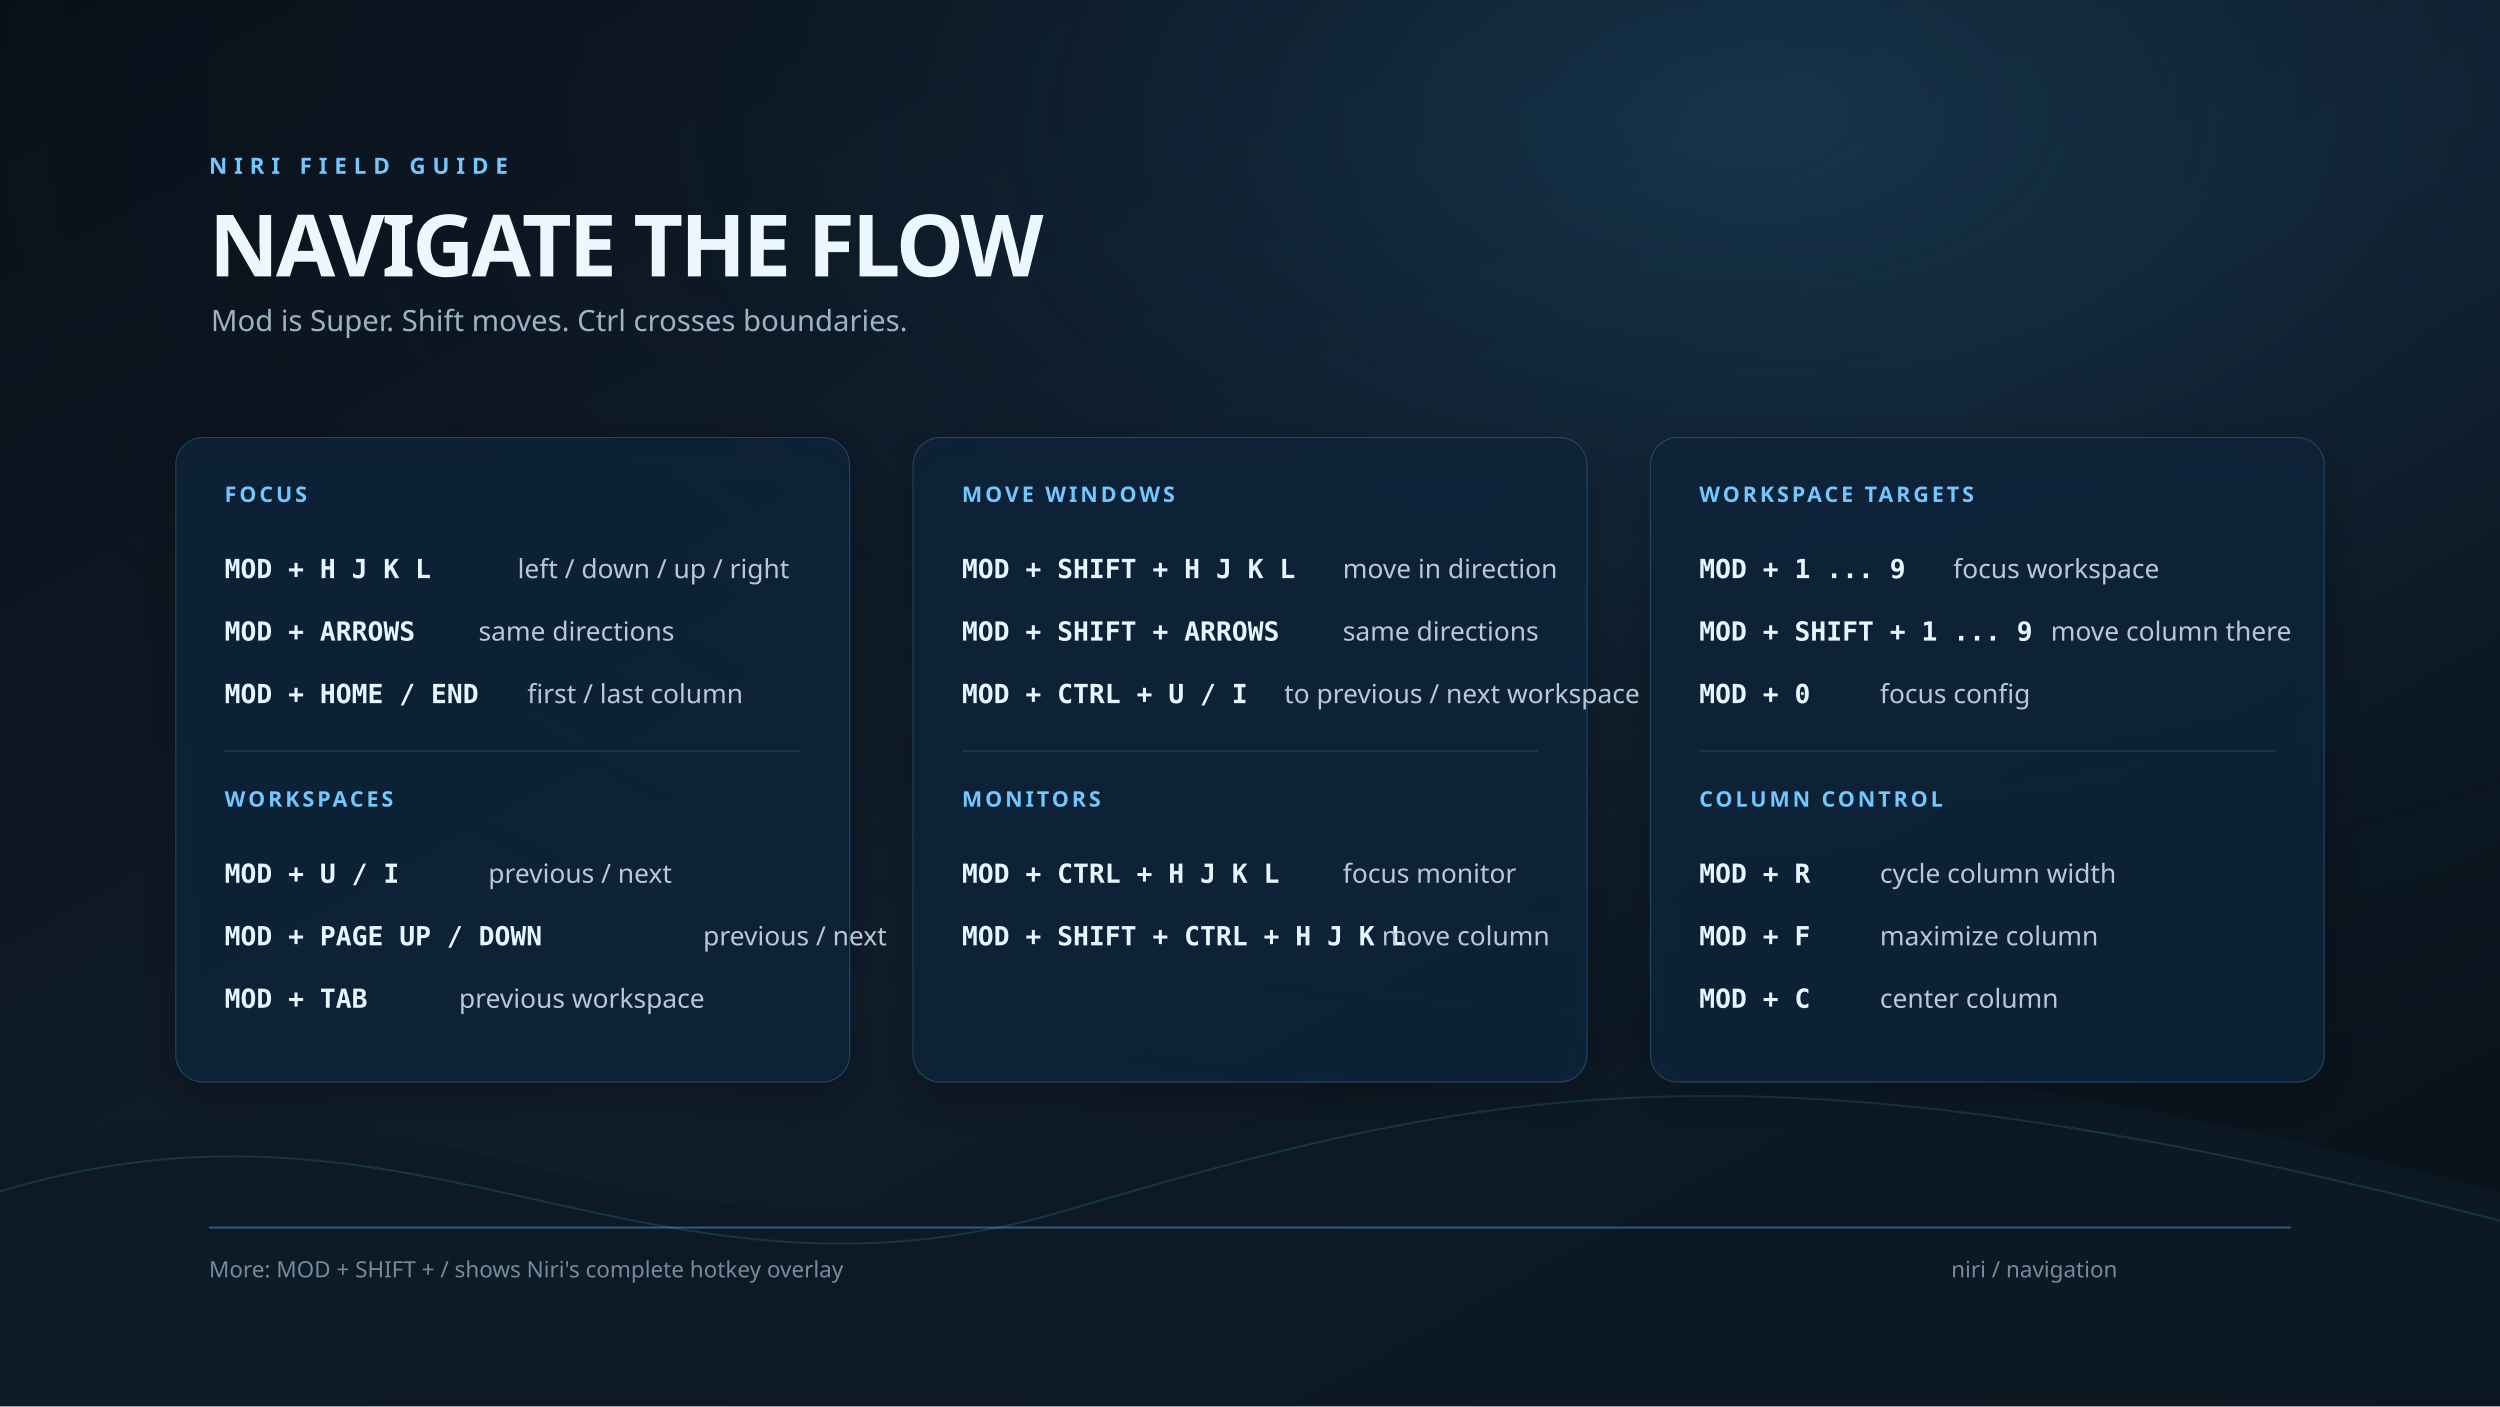
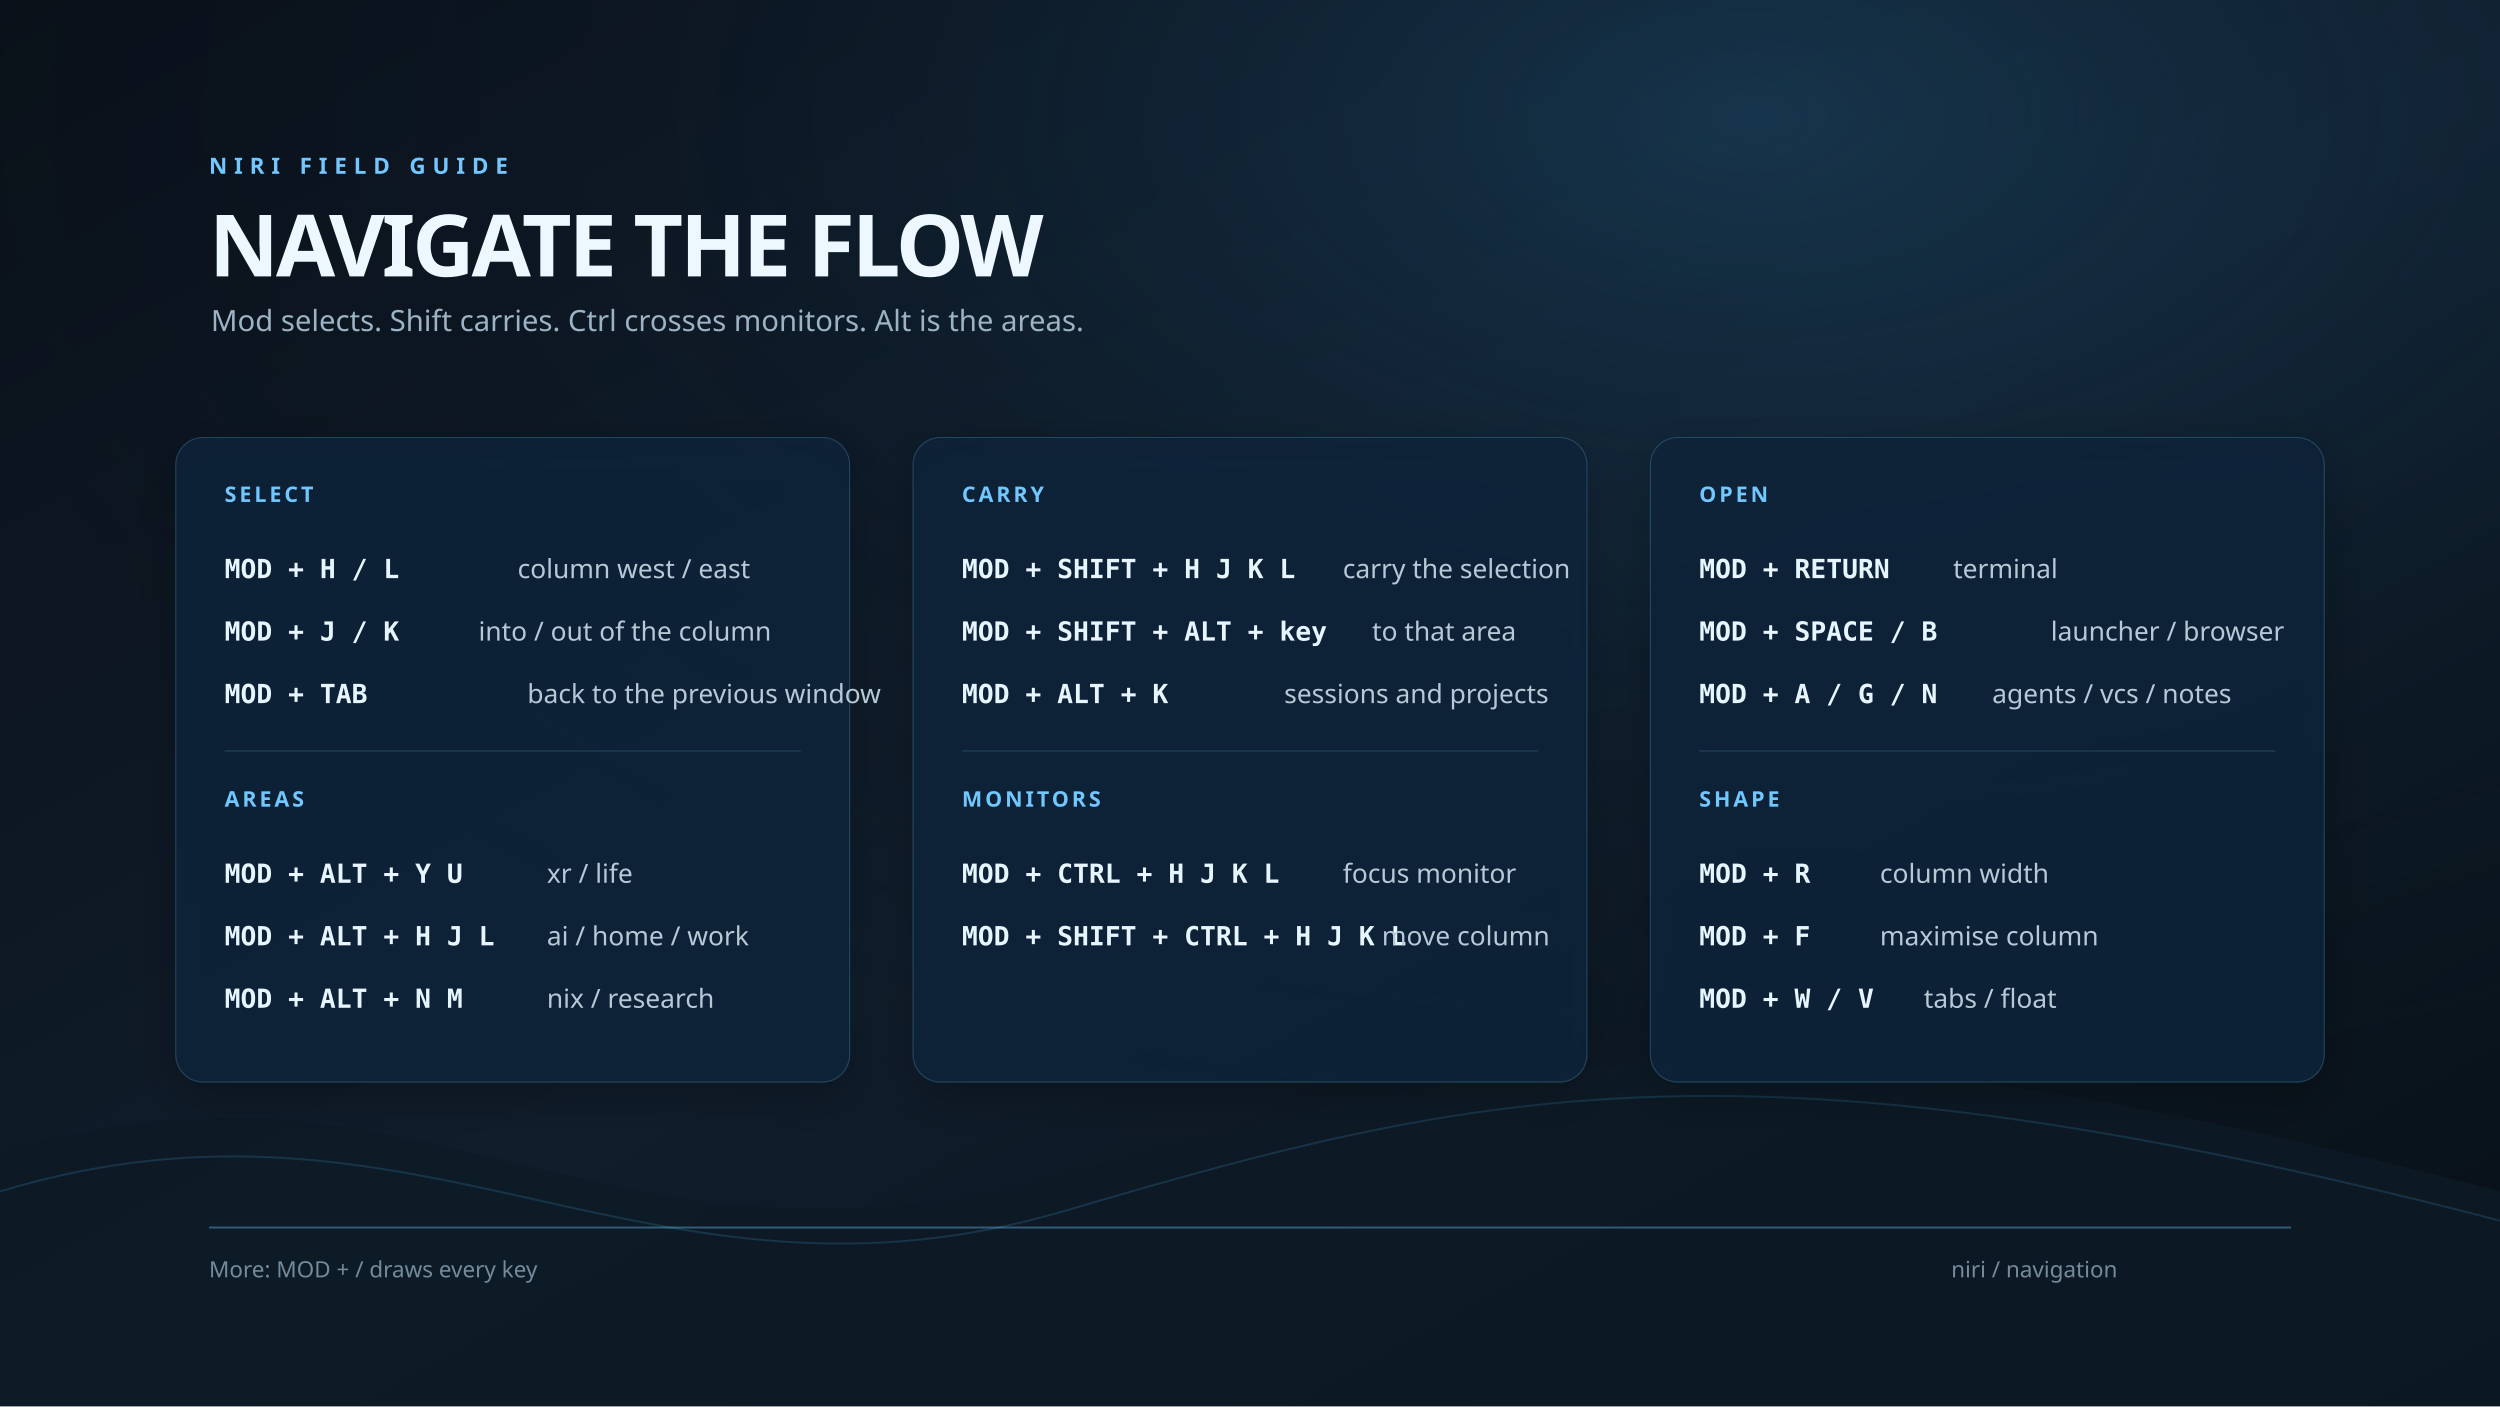
<svg xmlns="http://www.w3.org/2000/svg" width="2560" height="1440" viewBox="0 0 2560 1440">
  <defs>
    <linearGradient id="background" x1="0" y1="0" x2="1" y2="1">
      <stop offset="0%" stop-color="#0a1019" />
      <stop offset="52%" stop-color="#101d2b" />
      <stop offset="100%" stop-color="#071017" />
    </linearGradient>
    <radialGradient id="glow" cx="70%" cy="8%" r="76%">
      <stop offset="0%" stop-color="#236089" stop-opacity="0.38" />
      <stop offset="55%" stop-color="#103047" stop-opacity="0.12" />
      <stop offset="100%" stop-color="#071017" stop-opacity="0" />
    </radialGradient>
    <filter id="shadow" x="-20%" y="-20%" width="140%" height="140%">
      <feDropShadow dx="0" dy="16" stdDeviation="24" flood-color="#000000" flood-opacity="0.28" />
    </filter>
    <style>
      .eyebrow { font: 600 23px sans-serif; letter-spacing: 7px; fill: #72c7ff; }
      .title { font: 700 88px sans-serif; letter-spacing: -3px; fill: #edf7ff; }
      .subtitle { font: 400 30px sans-serif; fill: #9db3c3; }
      .section { font: 600 22px sans-serif; letter-spacing: 3px; fill: #72c7ff; }
      .key { font: 600 27px monospace; fill: #e7f5ff; }
      .action { font: 400 27px sans-serif; fill: #b7c9d6; }
      .note { font: 400 23px sans-serif; fill: #758b9c; }
    </style>
  </defs>
  <rect width="2560" height="1440" fill="url(#background)" />
  <rect width="2560" height="1440" fill="url(#glow)" />
  <path d="M0 1180C430 1050 615 1330 1080 1205S1775 1015 2560 1220V1440H0Z" fill="#0c1a26" opacity="0.8" />
  <path d="M0 1220C430 1090 665 1365 1090 1240S1790 1050 2560 1250" fill="none" stroke="#3788b6" stroke-opacity="0.24" stroke-width="2" />
  <g transform="translate(214 178)">
    <text class="eyebrow" x="0" y="0">NIRI FIELD GUIDE</text>
    <text class="title" x="0" y="105">NAVIGATE THE FLOW</text>
-     <text class="subtitle" x="2" y="161">Mod is Super. Shift moves. Ctrl crosses boundaries.</text>
+     <text class="subtitle" x="2" y="161">Mod selects. Shift carries. Ctrl crosses monitors. Alt is the areas.</text>
  </g>
  <g filter="url(#shadow)">
    <rect x="180" y="448" width="690" height="660" rx="28" fill="#112638" fill-opacity="0.88" stroke="#3d7fa5" stroke-opacity="0.42" />
    <rect x="935" y="448" width="690" height="660" rx="28" fill="#112638" fill-opacity="0.88" stroke="#3d7fa5" stroke-opacity="0.42" />
    <rect x="1690" y="448" width="690" height="660" rx="28" fill="#112638" fill-opacity="0.88" stroke="#3d7fa5" stroke-opacity="0.42" />
  </g>
  <g transform="translate(230 514)">
-     <text class="section" x="0" y="0">FOCUS</text>
-     <text class="key" x="0" y="78">MOD + H J K L</text>
-     <text class="action" x="300" y="78">left / down / up / right</text>
-     <text class="key" x="0" y="142">MOD + ARROWS</text>
-     <text class="action" x="260" y="142">same directions</text>
-     <text class="key" x="0" y="206">MOD + HOME / END</text>
-     <text class="action" x="310" y="206">first / last column</text>
+     <text class="section" x="0" y="0">SELECT</text>
+     <text class="key" x="0" y="78">MOD + H / L</text>
+     <text class="action" x="300" y="78">column west / east</text>
+     <text class="key" x="0" y="142">MOD + J / K</text>
+     <text class="action" x="260" y="142">into / out of the column</text>
+     <text class="key" x="0" y="206">MOD + TAB</text>
+     <text class="action" x="310" y="206">back to the previous window</text>
    <line x1="0" y1="255" x2="590" y2="255" stroke="#5d91ad" stroke-opacity="0.35" />
-     <text class="section" x="0" y="312">WORKSPACES</text>
-     <text class="key" x="0" y="390">MOD + U / I</text>
-     <text class="action" x="270" y="390">previous / next</text>
-     <text class="key" x="0" y="454">MOD + PAGE UP / DOWN</text>
-     <text class="action" x="490" y="454">previous / next</text>
-     <text class="key" x="0" y="518">MOD + TAB</text>
-     <text class="action" x="240" y="518">previous workspace</text>
+     <text class="section" x="0" y="312">AREAS</text>
+     <text class="key" x="0" y="390">MOD + ALT + Y U</text>
+     <text class="action" x="330" y="390">xr / life</text>
+     <text class="key" x="0" y="454">MOD + ALT + H J L</text>
+     <text class="action" x="330" y="454">ai / home / work</text>
+     <text class="key" x="0" y="518">MOD + ALT + N M</text>
+     <text class="action" x="330" y="518">nix / research</text>
  </g>
  <g transform="translate(985 514)">
-     <text class="section" x="0" y="0">MOVE WINDOWS</text>
+     <text class="section" x="0" y="0">CARRY</text>
    <text class="key" x="0" y="78">MOD + SHIFT + H J K L</text>
-     <text class="action" x="390" y="78">move in direction</text>
-     <text class="key" x="0" y="142">MOD + SHIFT + ARROWS</text>
-     <text class="action" x="390" y="142">same directions</text>
-     <text class="key" x="0" y="206">MOD + CTRL + U / I</text>
-     <text class="action" x="330" y="206">to previous / next workspace</text>
+     <text class="action" x="390" y="78">carry the selection</text>
+     <text class="key" x="0" y="142">MOD + SHIFT + ALT + key</text>
+     <text class="action" x="420" y="142">to that area</text>
+     <text class="key" x="0" y="206">MOD + ALT + K</text>
+     <text class="action" x="330" y="206">sessions and projects</text>
    <line x1="0" y1="255" x2="590" y2="255" stroke="#5d91ad" stroke-opacity="0.35" />
    <text class="section" x="0" y="312">MONITORS</text>
    <text class="key" x="0" y="390">MOD + CTRL + H J K L</text>
    <text class="action" x="390" y="390">focus monitor</text>
    <text class="key" x="0" y="454">MOD + SHIFT + CTRL + H J K L</text>
    <text class="action" x="430" y="454">move column</text>
  </g>
  <g transform="translate(1740 514)">
-     <text class="section" x="0" y="0">WORKSPACE TARGETS</text>
-     <text class="key" x="0" y="78">MOD + 1 ... 9</text>
-     <text class="action" x="260" y="78">focus workspace</text>
-     <text class="key" x="0" y="142">MOD + SHIFT + 1 ... 9</text>
-     <text class="action" x="360" y="142">move column there</text>
-     <text class="key" x="0" y="206">MOD + 0</text>
-     <text class="action" x="185" y="206">focus config</text>
+     <text class="section" x="0" y="0">OPEN</text>
+     <text class="key" x="0" y="78">MOD + RETURN</text>
+     <text class="action" x="260" y="78">terminal</text>
+     <text class="key" x="0" y="142">MOD + SPACE / B</text>
+     <text class="action" x="360" y="142">launcher / browser</text>
+     <text class="key" x="0" y="206">MOD + A / G / N</text>
+     <text class="action" x="300" y="206">agents / vcs / notes</text>
    <line x1="0" y1="255" x2="590" y2="255" stroke="#5d91ad" stroke-opacity="0.35" />
-     <text class="section" x="0" y="312">COLUMN CONTROL</text>
+     <text class="section" x="0" y="312">SHAPE</text>
    <text class="key" x="0" y="390">MOD + R</text>
-     <text class="action" x="185" y="390">cycle column width</text>
+     <text class="action" x="185" y="390">column width</text>
    <text class="key" x="0" y="454">MOD + F</text>
-     <text class="action" x="185" y="454">maximize column</text>
-     <text class="key" x="0" y="518">MOD + C</text>
-     <text class="action" x="185" y="518">center column</text>
+     <text class="action" x="185" y="454">maximise column</text>
+     <text class="key" x="0" y="518">MOD + W / V</text>
+     <text class="action" x="230" y="518">tabs / float</text>
  </g>
  <g transform="translate(214 1290)">
    <rect x="0" y="-34" width="2132" height="2" fill="#72c7ff" fill-opacity="0.38" />
-     <text class="note" x="0" y="18">More: MOD + SHIFT + / shows Niri's complete hotkey overlay</text>
+     <text class="note" x="0" y="18">More: MOD + / draws every key</text>
    <text class="note" x="1784" y="18">niri / navigation</text>
  </g>
</svg>
